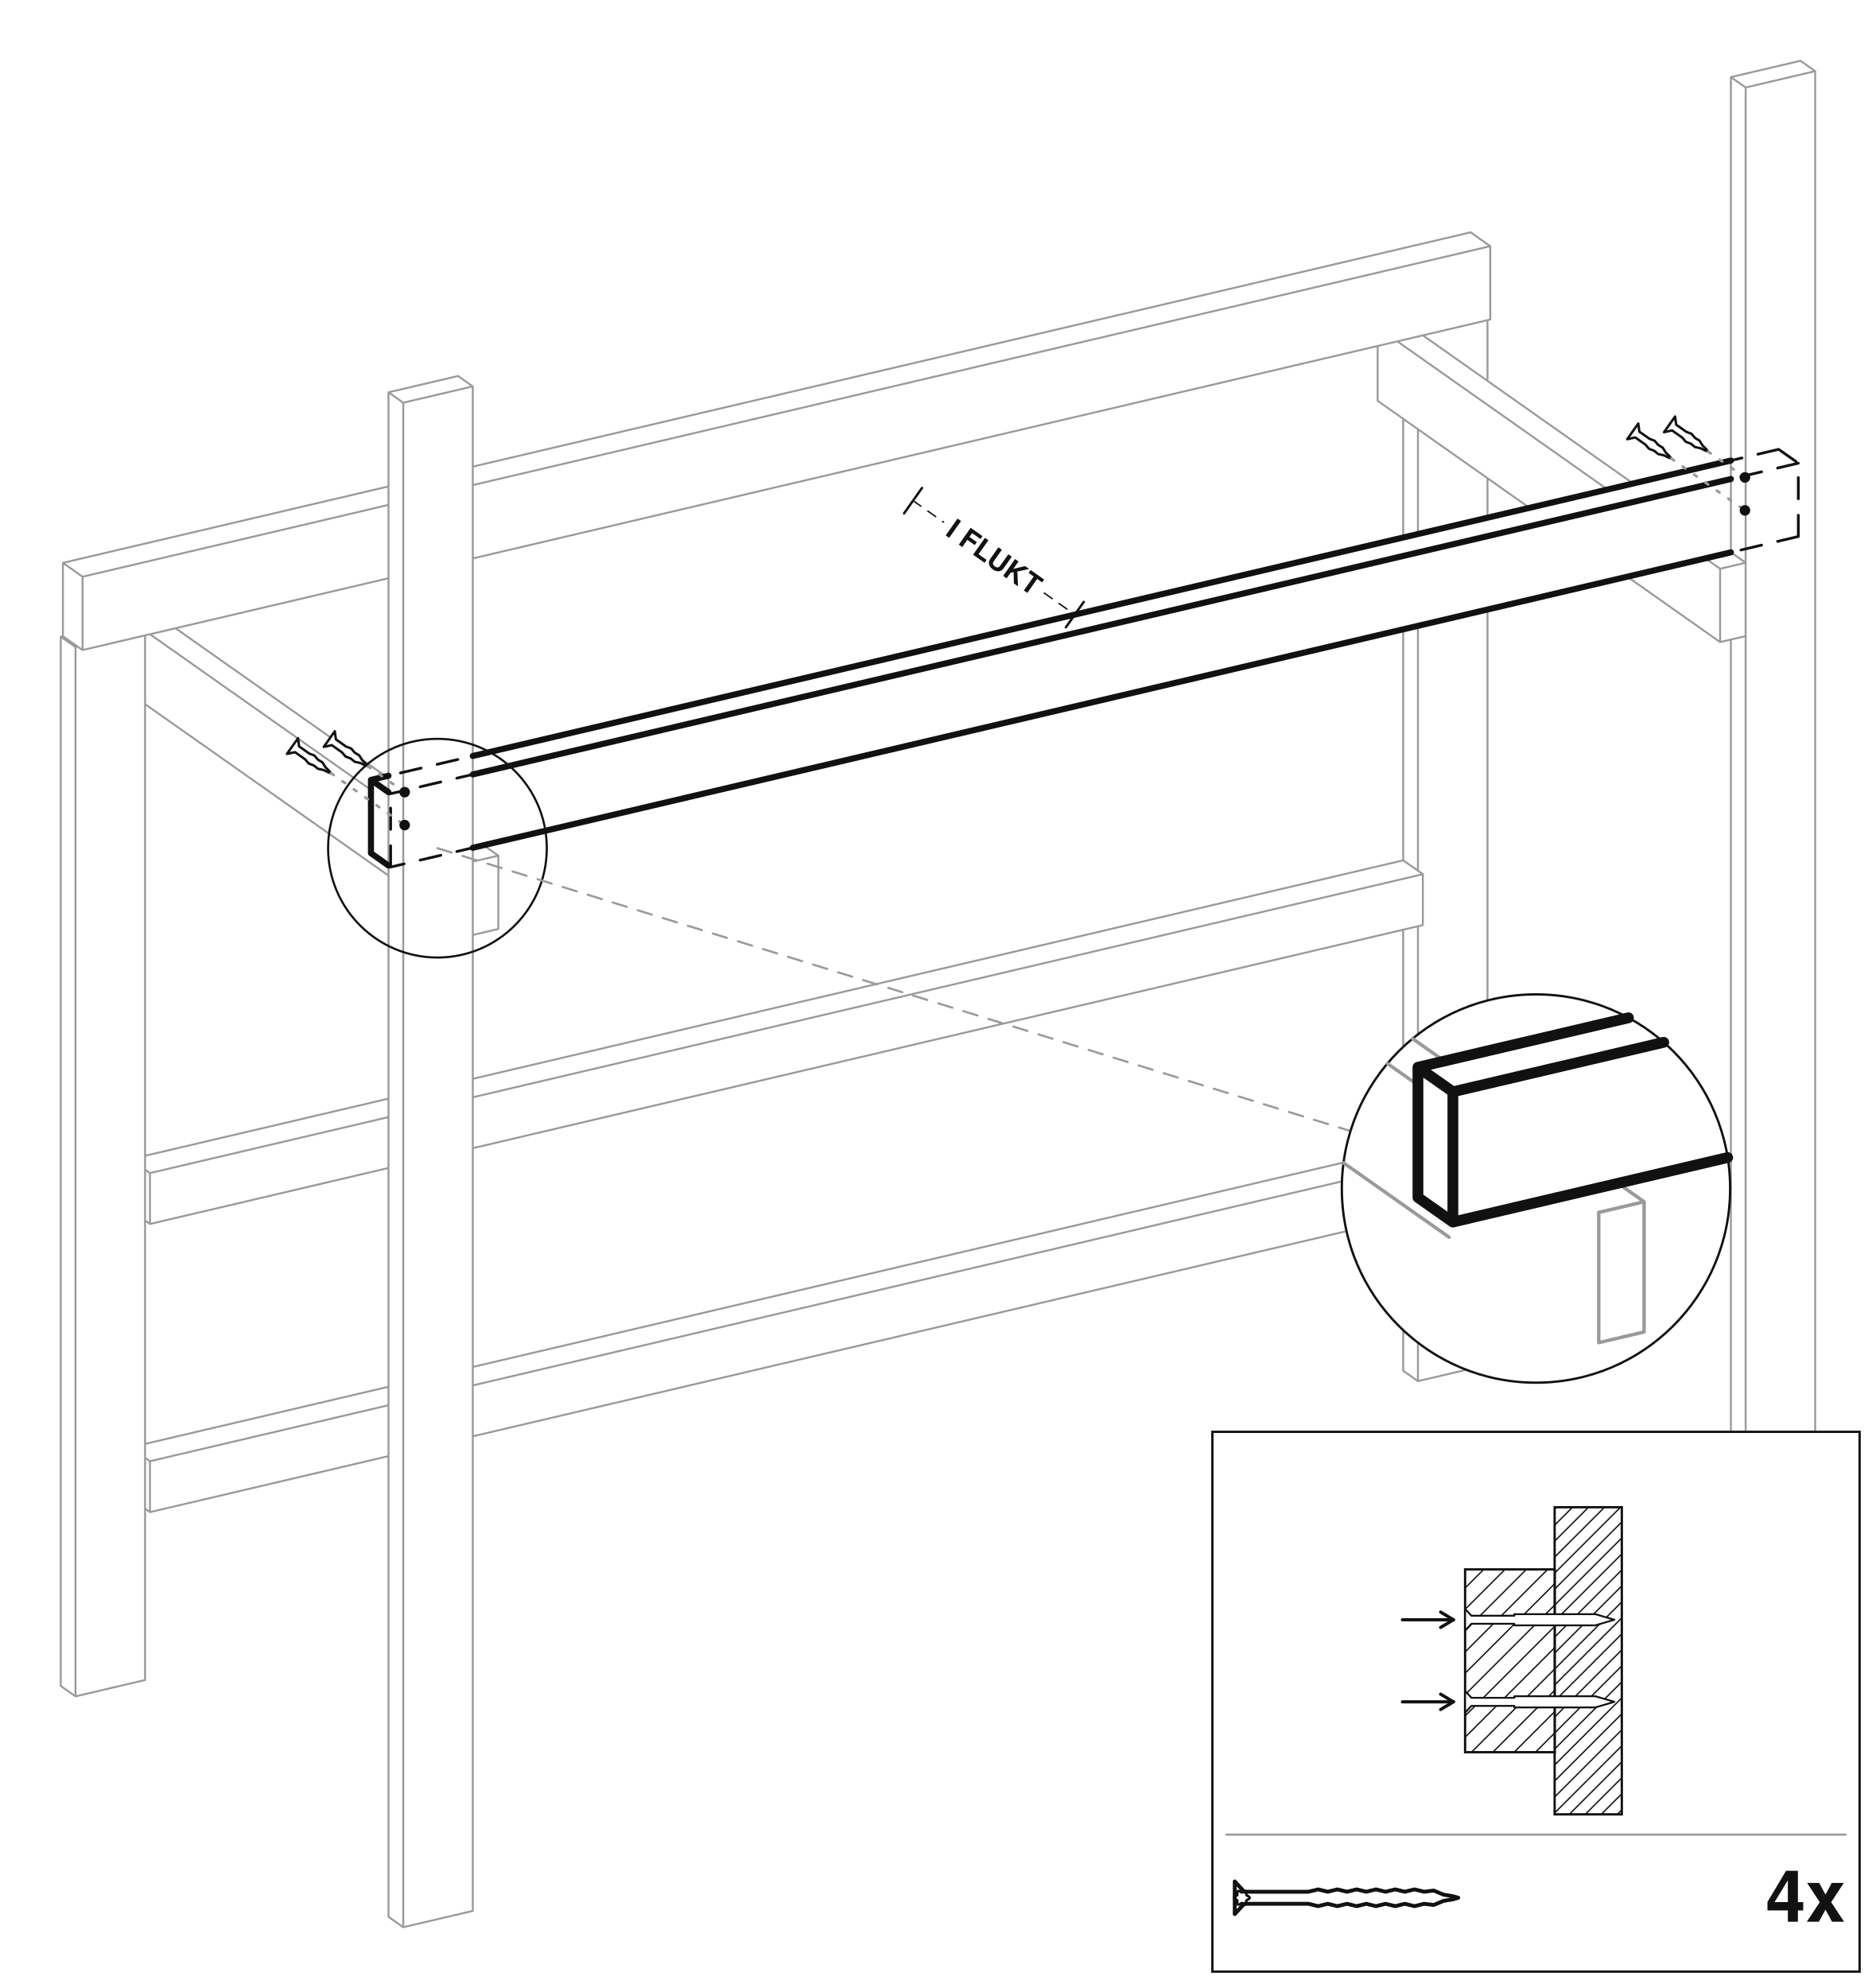
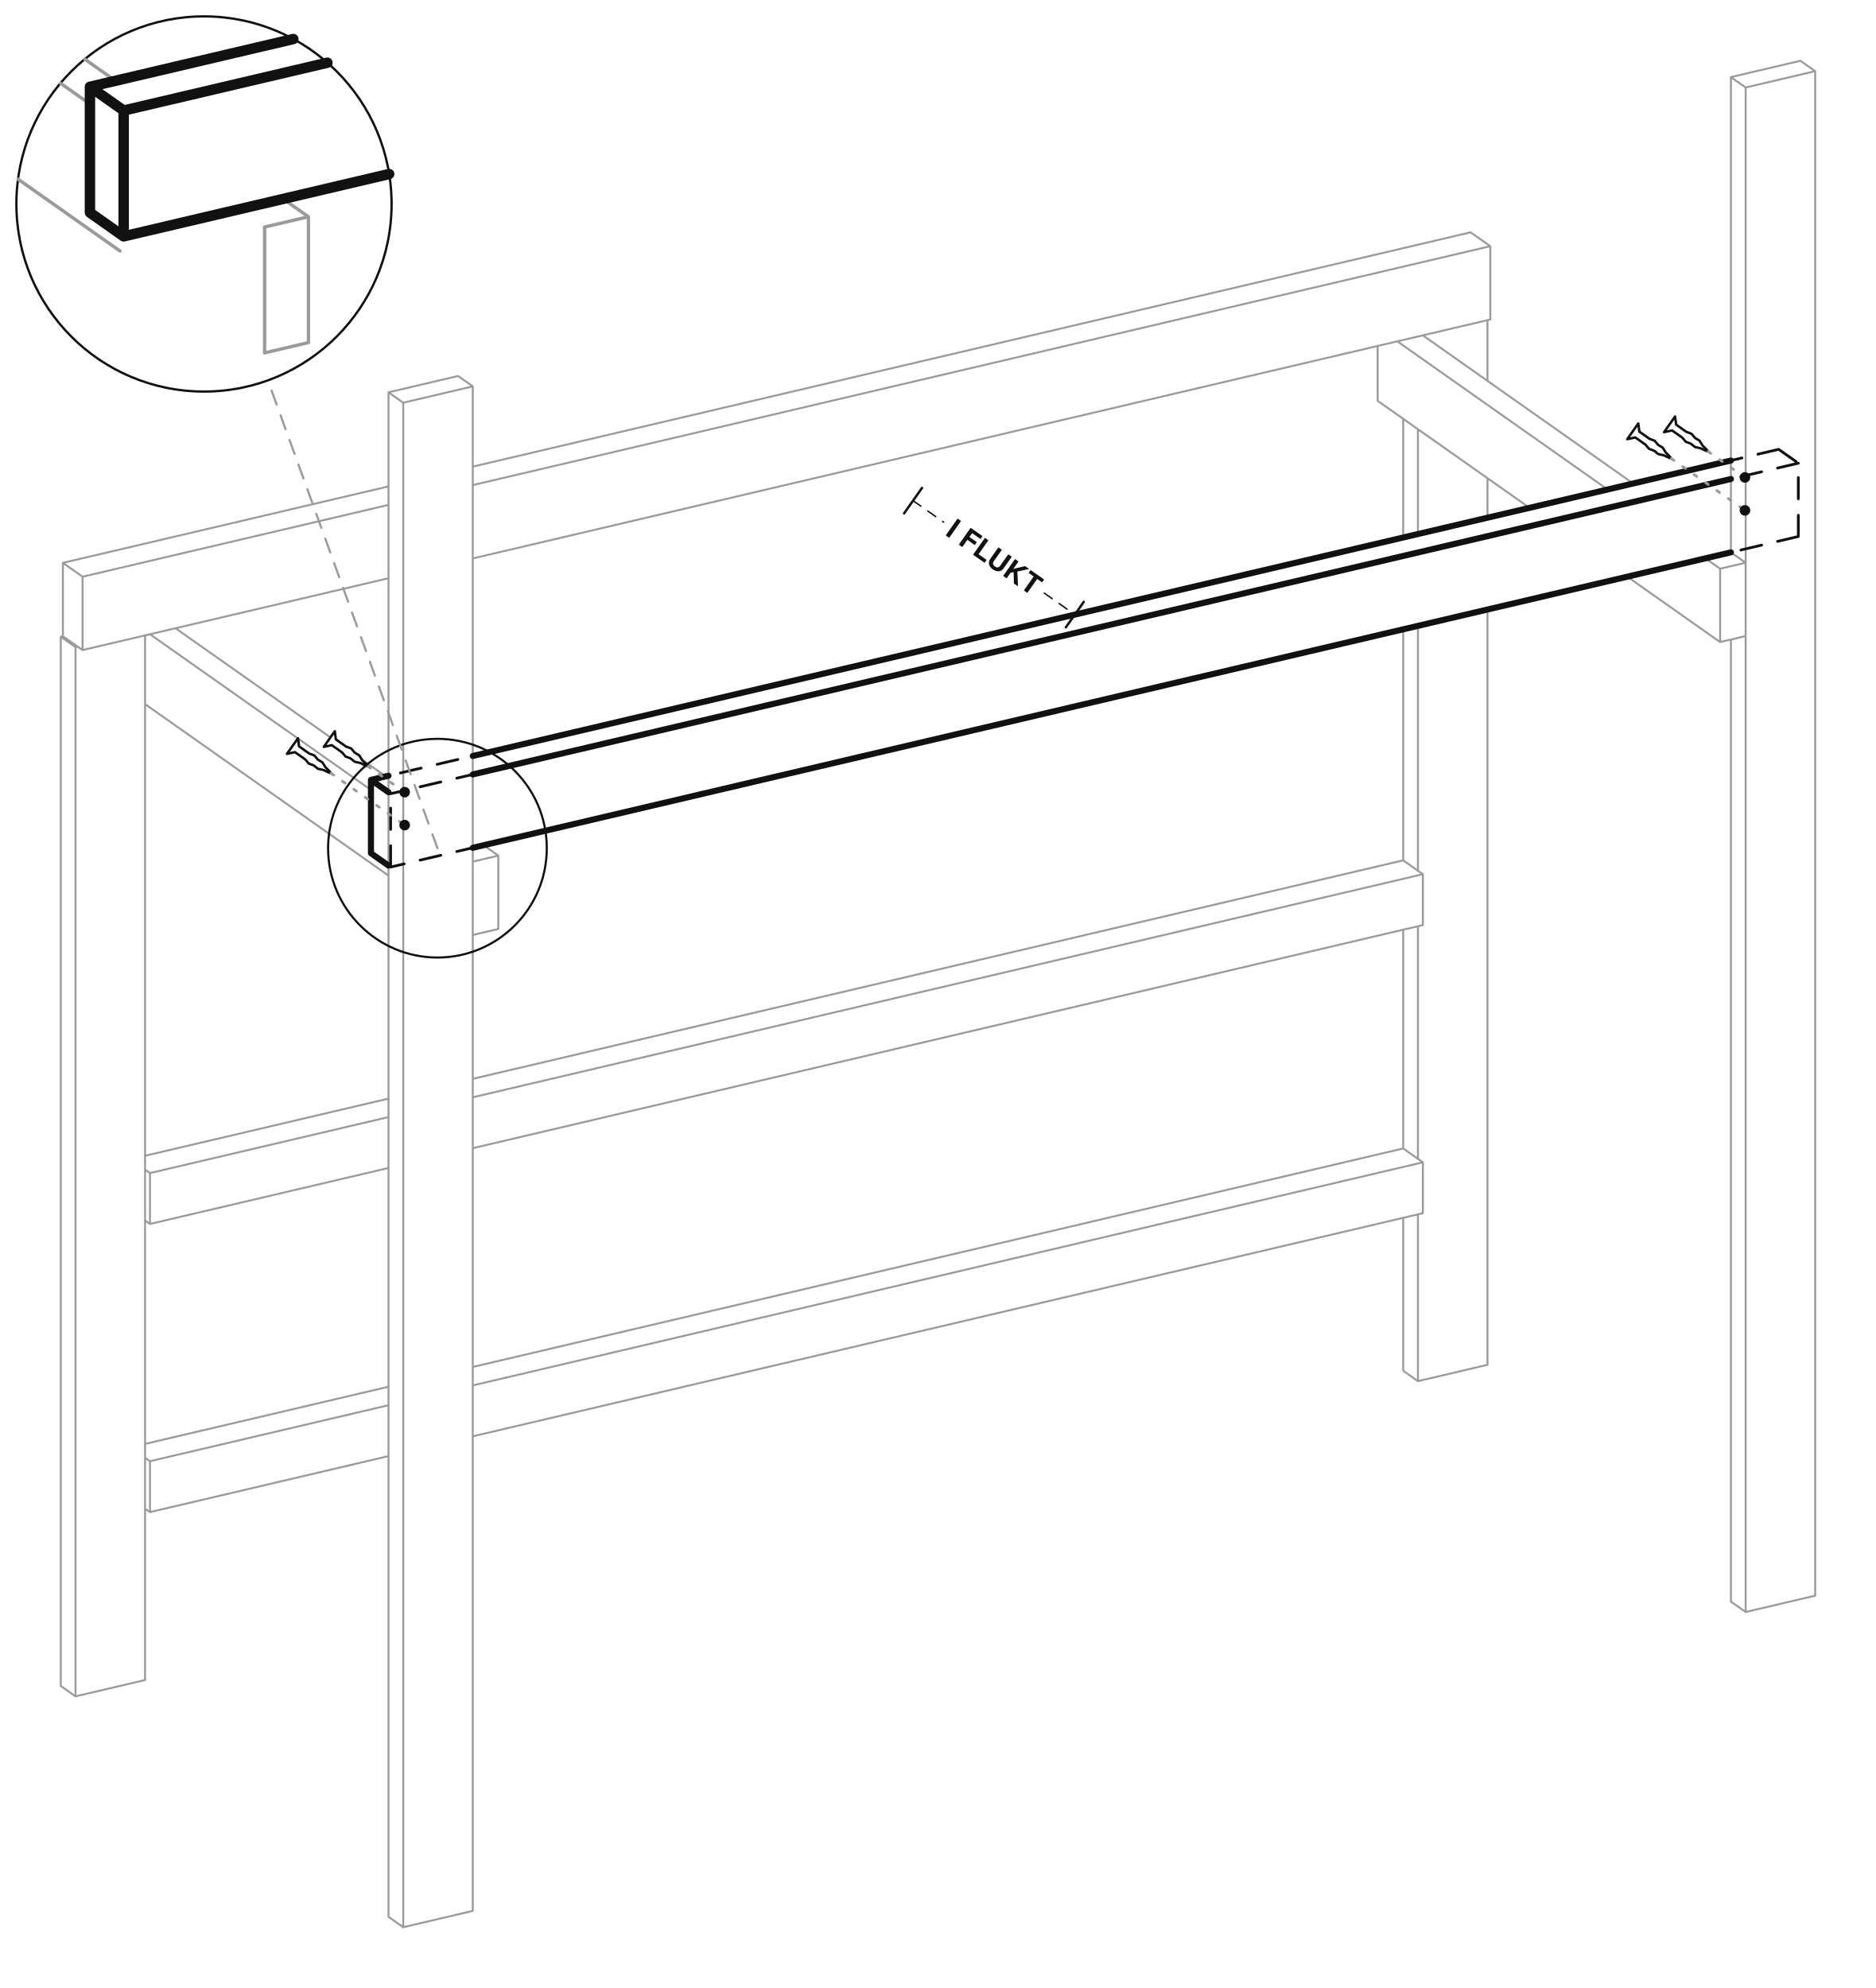
<svg xmlns="http://www.w3.org/2000/svg" viewBox="-1144.89 -1072.44 2289.79 2426.67">
  <rect x="-1144.89" y="-1072.44" width="2289.79" height="2426.67" fill="#ffffff" />
  <path d="M567.82,329.46 L591.82,346.37 M591.82,408.49 L591.82,346.37 M-967.82,706.99 L-961.82,711.21 M-961.82,773.34 L-961.82,711.21 M-967.82,769.11 L-961.82,773.34 M567.82,329.46 L-567.82,596.15 M-670.7,620.3 L-967.82,690.08 M591.82,408.49 L-567.82,680.81 M-670.7,704.97 L-961.82,773.34 M591.82,346.37 L-567.82,618.69 M-670.7,642.85 L-961.82,711.21 M670.7,593.54 L670.7,-328.43 M670.7,-440.51 L670.7,-488.72 M670.7,-607.53 L670.7,-681.62 M567.82,600.79 L567.82,414.13 M567.82,329.46 L567.82,62.41 M567.82,-22.25 L567.82,-304.28 M567.82,-416.35 L567.82,-561.19 M585.82,613.47 L585.82,409.9 M585.82,342.14 L585.82,58.19 M585.82,-9.57 L585.82,-308.5 M585.82,-420.57 L585.82,-548.51 M567.82,600.79 L585.82,613.47 M670.7,593.54 L585.82,613.47 M-967.82,978.31 L-967.82,-296.84 M-1070.7,985.56 L-1070.7,-295.23 M-1070.7,-295.23 L-1052.7,-282.55 M-1052.7,998.24 L-1052.7,-282.55 M-1070.7,985.56 L-1052.7,998.24 M-1068.1,-295.84 L-1070.7,-295.23 M-967.82,978.31 L-1052.7,998.24 M-1050.1,-283.16 L-1052.7,-282.55 M567.82,-22.25 L591.82,-5.34 M591.82,56.78 L591.82,-5.34 M-967.82,355.27 L-961.82,359.5 M-961.82,421.62 L-961.82,359.5 M-967.82,417.39 L-961.82,421.62 M567.82,-22.25 L-567.82,244.43 M-670.7,268.59 L-967.82,338.36 M591.82,56.78 L-567.82,329.1 M-670.7,353.25 L-961.82,421.62 M591.82,-5.34 L-567.82,266.98 M-670.7,291.13 L-961.82,359.5 M650.1,-788.85 L674.1,-771.94 M674.1,-682.42 L674.1,-771.94 M-1068.1,-295.84 L-1068.1,-385.37 M-1068.1,-385.37 L-1044.1,-368.46 M-1044.1,-278.93 L-1044.1,-368.46 M-1068.1,-295.84 L-1044.1,-278.93 M650.1,-788.85 L-567.82,-502.85 M-670.7,-478.69 L-1068.1,-385.37 M674.1,-682.42 L-567.82,-390.78 M-670.7,-366.62 L-1044.1,-278.93 M674.1,-771.94 L-567.82,-480.3 M-670.7,-456.15 L-1044.1,-368.46 M1052.7,-998.24 L1070.7,-985.56 M1070.7,875.33 L1070.7,-985.56 M967.82,882.58 L967.82,-291.77 M967.82,-398.21 L967.82,-978.31 M967.82,-978.31 L985.82,-965.63 M985.82,895.26 L985.82,-965.63 M967.82,882.58 L985.82,895.26 M1052.7,-998.24 L967.82,-978.31 M1070.7,875.33 L985.82,895.26 M1070.7,-985.56 L985.82,-965.63 M-585.82,-613.47 L-567.82,-600.79 M-567.82,1260.11 L-567.82,-600.79 M-670.7,1267.35 L-670.7,-593.54 M-670.7,-593.54 L-652.7,-580.86 M-652.7,1280.04 L-652.7,-580.86 M-670.7,1267.35 L-652.7,1280.04 M-585.82,-613.47 L-670.7,-593.54 M-567.82,1260.11 L-652.7,1280.04 M-567.82,-600.79 L-652.7,-580.86 M591.82,-663.1 L848.51,-482.26 M967.82,-398.21 L985.82,-385.53 M985.82,-296 L985.82,-385.53 M536.65,-583.16 L536.65,-650.14 M560.65,-655.78 L817.34,-474.94 M936.65,-390.89 L954.65,-378.21 M954.65,-288.68 L954.65,-378.21 M536.65,-583.16 L722.03,-452.56 M841.34,-368.51 L954.65,-288.68 M985.82,-296 L954.65,-288.68 M985.82,-385.53 L954.65,-378.21 M-930.65,-305.57 L-673.96,-124.74 M-554.65,-40.69 L-536.65,-28.01 M-536.65,61.52 L-536.65,-28.01 M-961.82,-298.25 L-692.1,-108.23 M-567.82,68.84 L-567.82,-20.69 M-967.82,-212.95 L-670.7,-3.63 M-536.65,61.52 L-567.82,68.84 M-536.65,-28.01 L-567.82,-20.69" fill="none" stroke="#9a9a9a" stroke-width="2.37" stroke-linecap="round" stroke-linejoin="round" />
  <path d="M1026.1,-523.96 L1050.1,-507.06 M1050.1,-417.53 L1050.1,-507.06 M-692.1,-30.95 L-692.1,-120.48 M-692.1,-120.48 L-668.1,-103.57 M-668.1,-14.05 L-668.1,-103.57 M-692.1,-30.95 L-668.1,-14.05 M1026.1,-523.96 L-692.1,-120.48 M1050.1,-417.53 L-668.1,-14.05 M1050.1,-507.06 L-668.1,-103.57" fill="none" stroke="#111111" stroke-width="3.34" stroke-linecap="round" stroke-linejoin="round" stroke-dasharray="26 20" />
  <path d="M-692.1,-30.95 L-692.1,-120.48 M-692.1,-120.48 L-670.7,-105.4 M-692.1,-30.95 L-670.7,-15.88 M967.82,-510.28 L-567.82,-149.66 M-670.7,-125.51 L-692.1,-120.48 M967.82,-398.21 L-567.82,-37.59 M967.82,-487.74 L-567.82,-127.12" fill="none" stroke="#111111" stroke-width="7.42" stroke-linecap="round" stroke-linejoin="round" />
  <path d="M-30.44,-461.31 L6.79,-435.09 M129.77,-348.45 L167,-322.22" fill="none" stroke="#111111" stroke-width="1.76" stroke-linecap="round" stroke-linejoin="round" stroke-dasharray="11.73 10.35" />
  <path d="M-41.37,-445.8 L-19.51,-476.83" fill="none" stroke="#111111" stroke-width="2.93" stroke-linecap="round" />
  <path d="M156.07,-306.71 L177.93,-337.74" fill="none" stroke="#111111" stroke-width="2.93" stroke-linecap="round" />
  <text x="61.53" y="-382.18" font-family="Helvetica, Arial, sans-serif" font-size="34.5" font-weight="bold" text-anchor="middle" fill="#111111" paint-order="stroke" stroke="#ffffff" stroke-width="7.59" stroke-linejoin="round" transform="rotate(35.16 61.53 -382.18)">I FLUKT</text>
-   <rect x="334.92" y="675.33" width="789.98" height="658.9" rx="0" fill="#ffffff" stroke="#111111" stroke-width="2.82" />
-   <rect x="752.68" y="767.38" width="81.98" height="374.9" rx="0" fill="#ffffff" stroke="#111111" stroke-width="2.82" />
-   <path d="M752.68,769.72 L755.02,767.38 M752.68,789.24 L774.53,767.38 M752.68,808.75 L794.05,767.38 M752.68,828.27 L813.57,767.38 M752.68,847.79 L833.09,767.38 M752.68,867.31 L834.65,785.33 M752.68,886.83 L834.65,804.85 M752.68,906.34 L834.65,824.37 M752.68,925.86 L834.65,843.89 M752.68,945.38 L834.65,863.4 M752.68,964.9 L834.65,882.92 M752.68,984.41 L834.65,902.44 M752.68,1003.93 L834.65,921.96 M752.68,1023.45 L834.65,941.48 M752.68,1042.97 L834.65,960.99 M752.68,1062.49 L834.65,980.51 M752.68,1082 L834.65,1000.03 M752.68,1101.52 L834.65,1019.55 M752.68,1121.04 L834.65,1039.06 M752.68,1140.56 L834.65,1058.58 M770.47,1142.28 L834.65,1078.1 M789.99,1142.28 L834.65,1097.62 M809.51,1142.28 L834.65,1117.14 M829.03,1142.28 L834.65,1136.65" fill="none" stroke="#111111" stroke-width="1.63" />
-   <rect x="643.38" y="843.25" width="109.3" height="223.15" rx="0" fill="#ffffff" stroke="#111111" stroke-width="2.82" />
-   <path d="M643.38,866.01 L666.13,843.25 M643.38,892.03 L692.16,843.25 M643.38,918.05 L718.18,843.25 M643.38,944.08 L744.2,843.25 M643.38,970.1 L752.68,860.8 M643.38,996.13 L752.68,886.83 M643.38,1022.15 L752.68,912.85 M643.38,1048.17 L752.68,938.87 M651.17,1066.4 L752.68,964.9 M677.19,1066.4 L752.68,990.92 M703.22,1066.4 L752.68,1016.94 M729.24,1066.4 L752.68,1042.97" fill="none" stroke="#111111" stroke-width="1.63" />
-   <path d="M643.38,1018.24 L651.11,1009.84 L703.44,1009.84 L703.44,1011.75 L802.32,1011.75 L825.54,1004.92 L802.32,998.09 L703.44,998.09 L703.44,1000 L651.11,1000 L643.38,991.6 Z" fill="#ffffff" stroke="#111111" stroke-width="2.26" stroke-linejoin="round" />
-   <path d="M566.87,1004.92 L629.1,1004.92" fill="none" stroke="#111111" stroke-width="3.9" stroke-linecap="round" />
-   <path d="M629.1,1004.92 L613.53,995.56" fill="none" stroke="#111111" stroke-width="3.9" stroke-linecap="round" />
-   <path d="M629.1,1004.92 L613.53,1014.29" fill="none" stroke="#111111" stroke-width="3.9" stroke-linecap="round" />
-   <path d="M643.38,918.05 L651.11,909.65 L703.44,909.65 L703.44,911.56 L802.32,911.56 L825.54,904.73 L802.32,897.9 L703.44,897.9 L703.44,899.81 L651.11,899.81 L643.38,891.41 Z" fill="#ffffff" stroke="#111111" stroke-width="2.26" stroke-linejoin="round" />
-   <path d="M566.87,904.73 L629.1,904.73" fill="none" stroke="#111111" stroke-width="3.9" stroke-linecap="round" />
-   <path d="M629.1,904.73 L613.53,895.36" fill="none" stroke="#111111" stroke-width="3.9" stroke-linecap="round" />
-   <path d="M629.1,904.73 L613.53,914.1" fill="none" stroke="#111111" stroke-width="3.9" stroke-linecap="round" />
-   <path d="M351.98,1167.02 L1107.83,1167.02" fill="none" stroke="#9a9a9a" stroke-width="2.6" stroke-linecap="round" />
-   <svg x="351.98" y="1192.94" width="293.27" height="102.3" viewBox="0 0 344 120" preserveAspectRatio="xMidYMid meet">
-     <g fill="none" stroke="#111" stroke-width="5.5" stroke-linecap="round" stroke-linejoin="round">
-       <g transform="scale(4) translate(3 15)" stroke-width="1.38">
-         <path d="M 0 -5.85 L 3.39 -2.16 L 26.38 -2.16 L 26.38 -2.16 L 29.83 -3 L 33.28 -2.16 L 36.73 -3 L 40.18 -2.16 L 43.63 -3 L 47.08 -2.16 L 50.53 -3 L 53.98 -2.16 L 57.43 -3 L 60.88 -2.16 L 64.33 -3 L 67.78 -2.16 L 71.23 -2.58 L 74.68 -1.13 L 78.13 -0.55 L 80 0 L 80 0 L 80 0 L 78.13 0.55 L 74.68 1.13 L 71.23 2.58 L 67.78 2.16 L 64.33 3 L 60.88 2.16 L 57.43 3 L 53.98 2.16 L 50.53 3 L 47.08 2.16 L 43.63 3 L 40.18 2.16 L 36.73 3 L 33.28 2.16 L 29.83 3 L 26.38 2.16 L 26.38 2.16 L 3.39 2.16 L 0 5.85 Z" />
-         <path d="M 5.35 0 L 5.07 0.45 L 4.52 0.72 L 4.16 0.94 L 4.15 1.35 L 4.19 1.97 L 3.94 2.43 L 3.42 2.42 L 2.91 2.07 L 2.54 1.87 L 2.17 2.07 L 1.66 2.42 L 1.14 2.43 L 0.89 1.97 L 0.93 1.35 L 0.92 0.94 L 0.56 0.72 L 0.01 0.45 L -0.27 0 L 0.01 -0.45 L 0.56 -0.72 L 0.92 -0.94 L 0.93 -1.35 L 0.89 -1.97 L 1.14 -2.43 L 1.66 -2.42 L 2.17 -2.07 L 2.54 -1.87 L 2.91 -2.07 L 3.42 -2.42 L 3.94 -2.43 L 4.19 -1.97 L 4.15 -1.35 L 4.16 -0.94 L 4.52 -0.72 L 5.07 -0.45 Z" stroke-width="0.88" />
-       </g>
-     </g>
-   </svg>
-   <text x="1107.83" y="1273.32" font-family="Helvetica, Arial, sans-serif" font-size="87.69" font-weight="bold" text-anchor="end" fill="#111111">4x</text>
  <path d="M886.21,-544.9 L896.01,-547.02 L908.47,-538.24 L908.47,-538.24 L912.77,-533.16 L919,-530.82 L924,-526.74 L930.82,-525.24 L936.71,-522.42 L940.04,-521.29 L940.04,-521.29 L940.04,-521.29 L937.85,-524.04 L933.21,-528.63 L929.51,-534.55 L923.98,-537.89 L919.68,-542.97 L913.45,-545.3 L913.45,-545.3 L900.99,-554.08 L899.69,-564.03 Z" fill="#ffffff" stroke="#111111" stroke-width="2.97" stroke-linejoin="round" />
  <path d="M940.04,-521.29 L984.96,-489.64" fill="none" stroke="#9a9a9a" stroke-width="3.26" stroke-linecap="round" stroke-dasharray="4 13" />
  <circle cx="984.96" cy="-489.64" r="6.46" fill="#111111" />
  <path d="M841.28,-536.35 L851.08,-538.47 L863.54,-529.69 L863.54,-529.69 L867.84,-524.61 L874.07,-522.28 L879.08,-518.19 L885.9,-516.69 L891.79,-513.87 L895.11,-512.74 L895.11,-512.74 L895.11,-512.74 L892.93,-515.49 L888.29,-520.09 L884.58,-526.01 L879.05,-529.34 L874.75,-534.42 L868.52,-536.76 L868.52,-536.76 L856.06,-545.54 L854.76,-555.48 Z" fill="#ffffff" stroke="#111111" stroke-width="2.97" stroke-linejoin="round" />
  <path d="M895.11,-512.74 L984.96,-449.44" fill="none" stroke="#9a9a9a" stroke-width="3.26" stroke-linecap="round" stroke-dasharray="4 13" />
  <circle cx="984.96" cy="-449.44" r="6.46" fill="#111111" />
  <path d="M-749.71,-160.73 L-739.91,-162.86 L-727.45,-154.08 L-727.45,-154.08 L-723.15,-149 L-716.92,-146.66 L-711.92,-142.58 L-705.1,-141.08 L-699.21,-138.25 L-695.89,-137.13 L-695.89,-137.13 L-695.89,-137.13 L-698.07,-139.87 L-702.71,-144.47 L-706.42,-150.39 L-711.95,-153.72 L-716.24,-158.81 L-722.48,-161.14 L-722.48,-161.14 L-734.94,-169.92 L-736.24,-179.86 Z" fill="#ffffff" stroke="#111111" stroke-width="2.97" stroke-linejoin="round" />
  <path d="M-695.89,-137.13 L-650.96,-105.48" fill="none" stroke="#9a9a9a" stroke-width="3.26" stroke-linecap="round" stroke-dasharray="4 13" />
  <circle cx="-650.96" cy="-105.48" r="6.46" fill="#111111" />
  <path d="M-794.64,-152.19 L-784.84,-154.31 L-772.38,-145.53 L-772.38,-145.53 L-768.08,-140.45 L-761.85,-138.11 L-756.85,-134.03 L-750.03,-132.53 L-744.14,-129.71 L-740.81,-128.58 L-740.81,-128.58 L-740.81,-128.58 L-742.99,-131.33 L-747.63,-135.92 L-751.34,-141.84 L-756.87,-145.18 L-761.17,-150.26 L-767.4,-152.59 L-767.4,-152.59 L-779.86,-161.37 L-781.16,-171.32 Z" fill="#ffffff" stroke="#111111" stroke-width="2.97" stroke-linejoin="round" />
  <path d="M-740.81,-128.58 L-650.96,-65.28" fill="none" stroke="#9a9a9a" stroke-width="3.26" stroke-linecap="round" stroke-dasharray="4 13" />
  <circle cx="-650.96" cy="-65.28" r="6.46" fill="#111111" />
  <circle cx="-610.96" cy="-37.1" r="133.47" fill="none" stroke="#111111" stroke-width="2.6" />
-   <path d="M-610.96,-37.1 L729.9,378.34" fill="none" stroke="#9a9a9a" stroke-width="2.6" stroke-linecap="round" stroke-dasharray="18 14" />
-   <circle cx="729.9" cy="378.34" r="236.99" fill="#ffffff" stroke="#111111" stroke-width="2.82" />
-   <path d="M579.25,195.39 L618.04,222.72 M829.9,371.97 L861.86,394.49 M861.86,553.46 L861.86,394.49 M548.56,225.77 L585.83,252.03 M806.5,566.46 L806.5,407.49 M494.99,347 L623.84,437.77 M861.86,553.46 L806.5,566.46 M861.86,394.49 L806.5,407.49" fill="none" stroke="#9a9a9a" stroke-width="4.22" stroke-linecap="round" stroke-linejoin="round" />
-   <path d="M585.83,389.25 L585.83,230.28 M585.83,230.28 L628.45,260.3 M628.45,419.28 L628.45,260.3 M585.83,389.25 L628.45,419.28 M842.77,169.95 L585.83,230.28 M963.86,340.51 L628.45,419.28 M885.83,199.86 L628.45,260.3" fill="none" stroke="#111111" stroke-width="13.17" stroke-linecap="round" stroke-linejoin="round" />
+   <path d="M-610.96,-37.1 L-895.91,-823.46" fill="none" stroke="#9a9a9a" stroke-width="2.6" stroke-linecap="round" stroke-dasharray="18 14" />
+   <circle cx="-895.91" cy="-823.46" r="228.98" fill="#ffffff" stroke="#111111" stroke-width="2.82" />
+   <path d="M-1041.47,-1000.22 L-1003.99,-973.82 M-799.3,-829.61 L-768.42,-807.86 M-768.42,-654.26 L-768.42,-807.86 M-1071.13,-970.87 L-1035.11,-945.5 M-821.91,-641.7 L-821.91,-795.3 M-1122.88,-853.73 L-998.4,-766.04 M-768.42,-654.26 L-821.91,-641.7 M-768.42,-807.86 L-821.91,-795.3" fill="none" stroke="#9a9a9a" stroke-width="4.07" stroke-linecap="round" stroke-linejoin="round" />
+   <path d="M-1035.11,-812.91 L-1035.11,-966.51 M-1035.11,-966.51 L-993.94,-937.5 M-993.94,-783.91 L-993.94,-937.5 M-1035.11,-812.91 L-993.94,-783.91 M-786.87,-1024.8 L-1035.11,-966.51 M-669.87,-860.01 L-993.94,-783.91 M-745.26,-995.9 L-993.94,-937.5" fill="none" stroke="#111111" stroke-width="12.73" stroke-linecap="round" stroke-linejoin="round" />
</svg>
